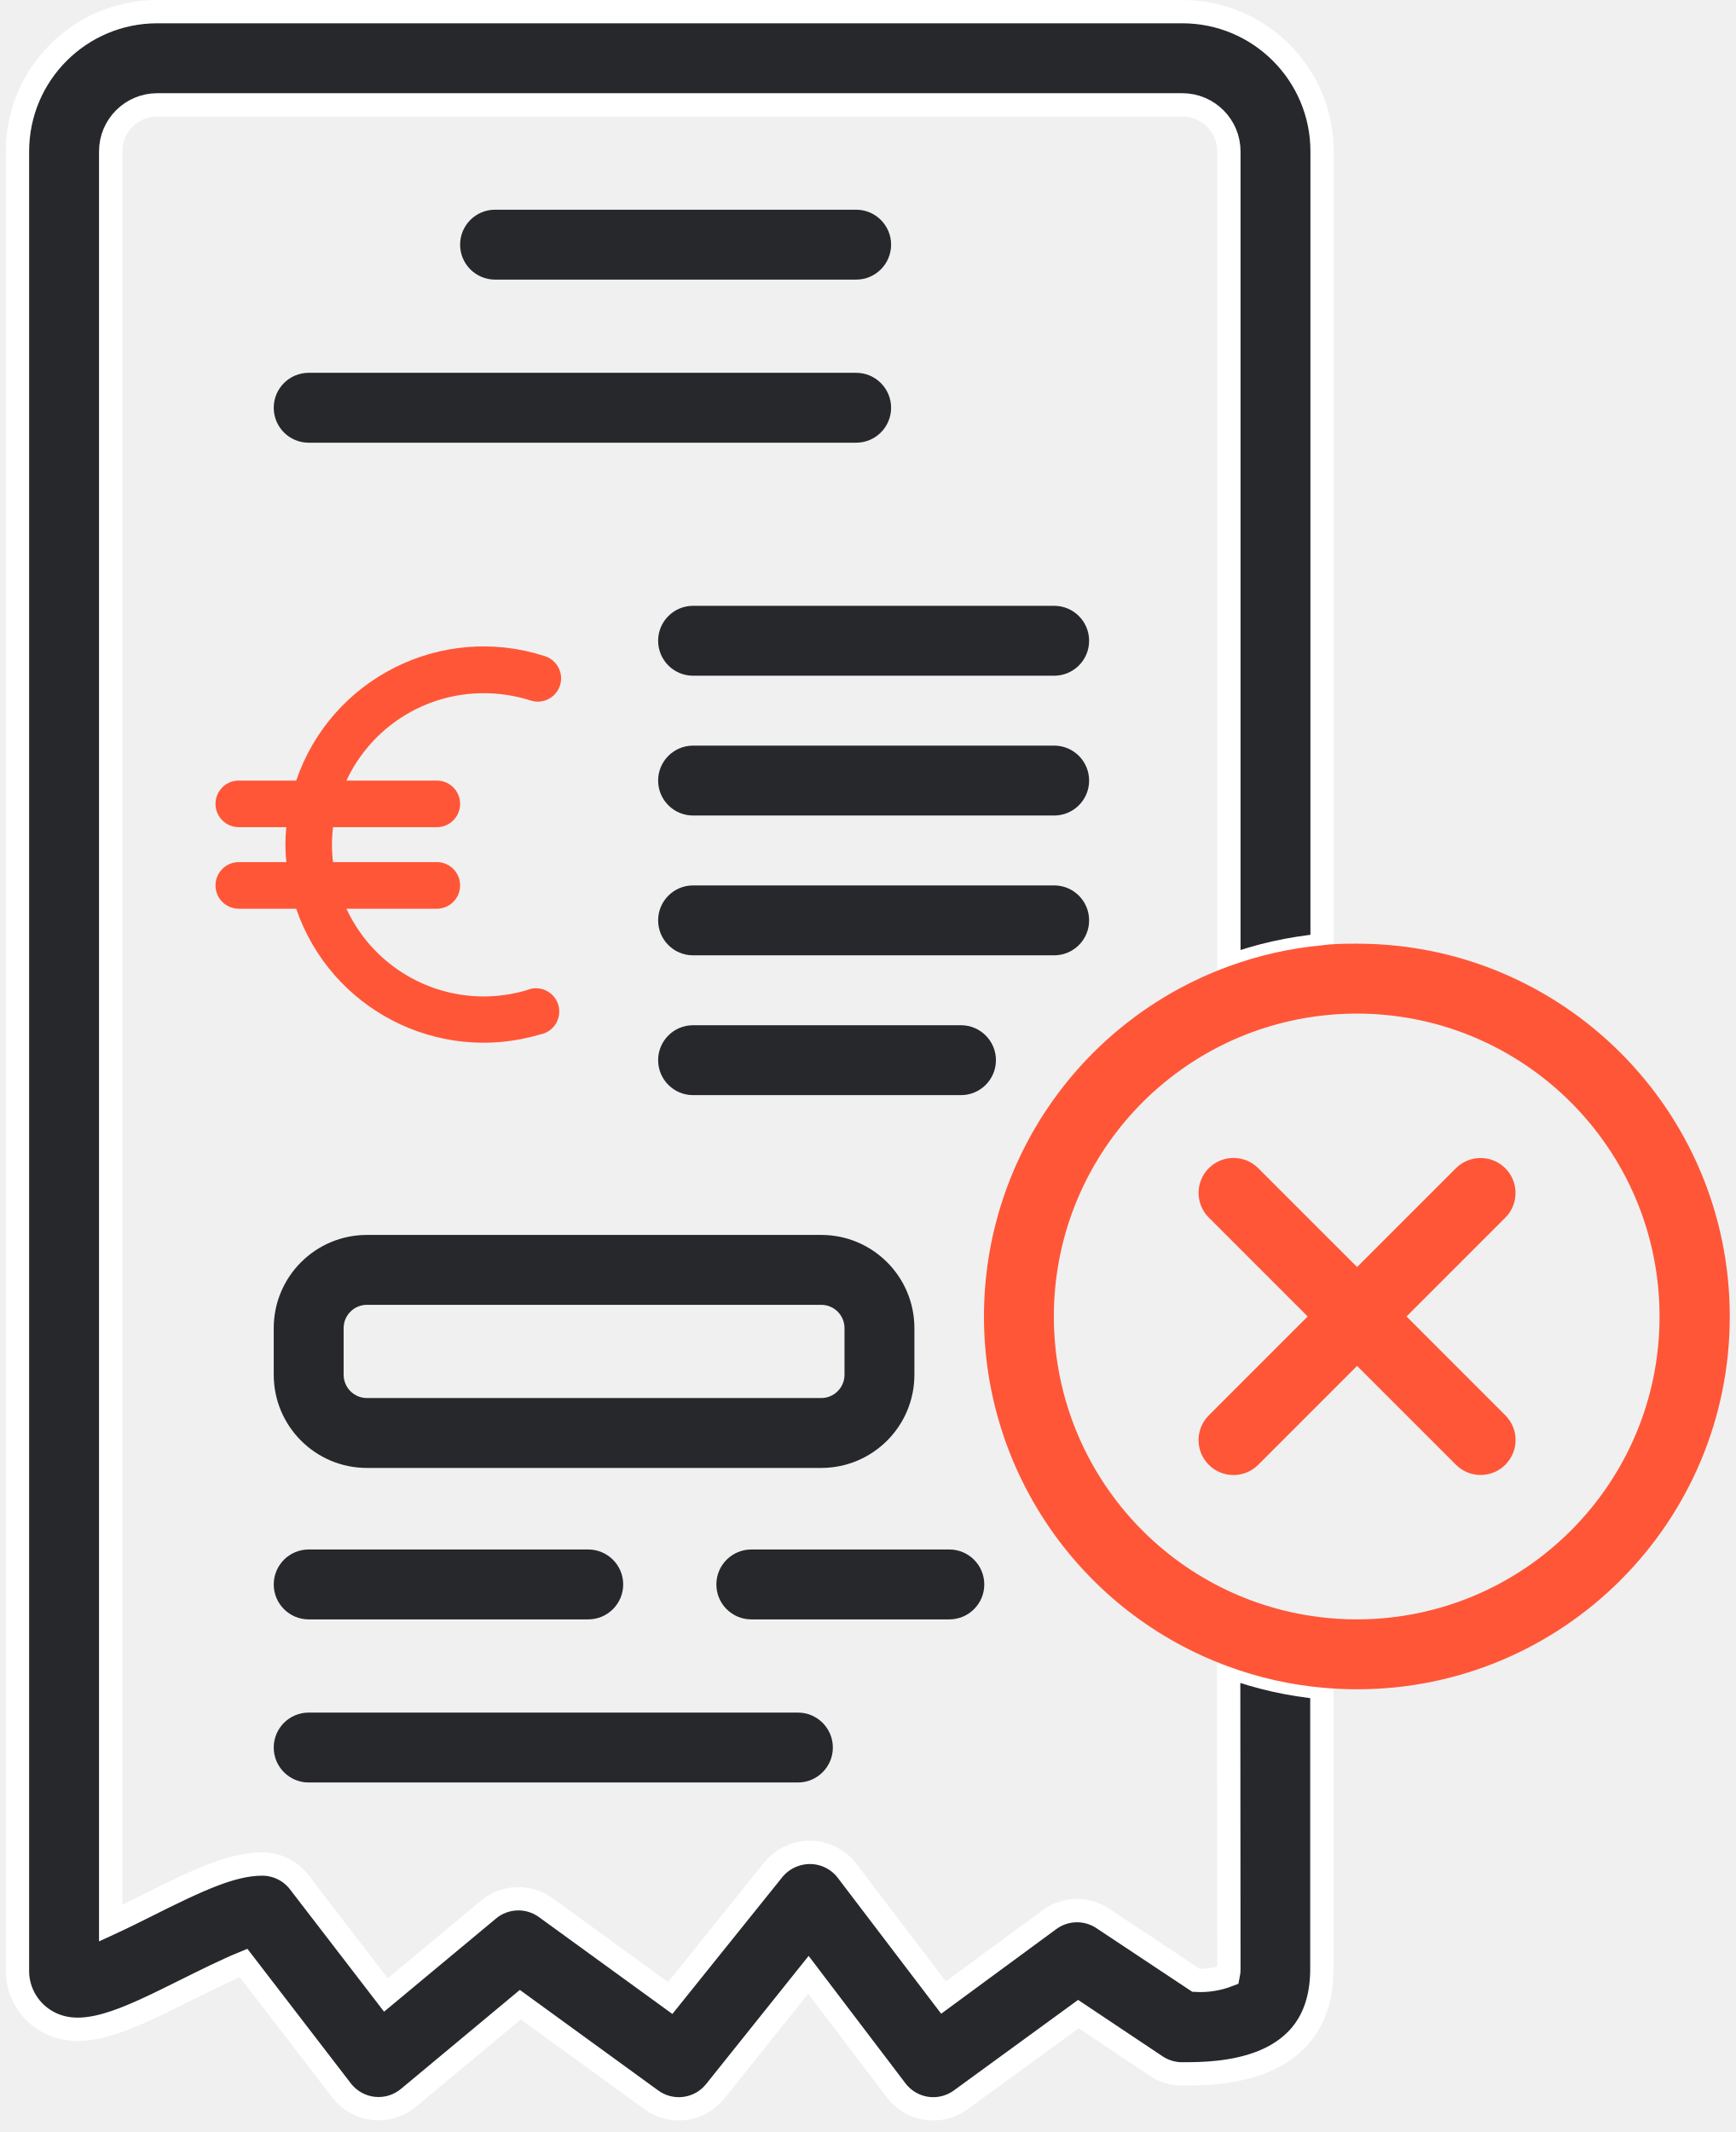
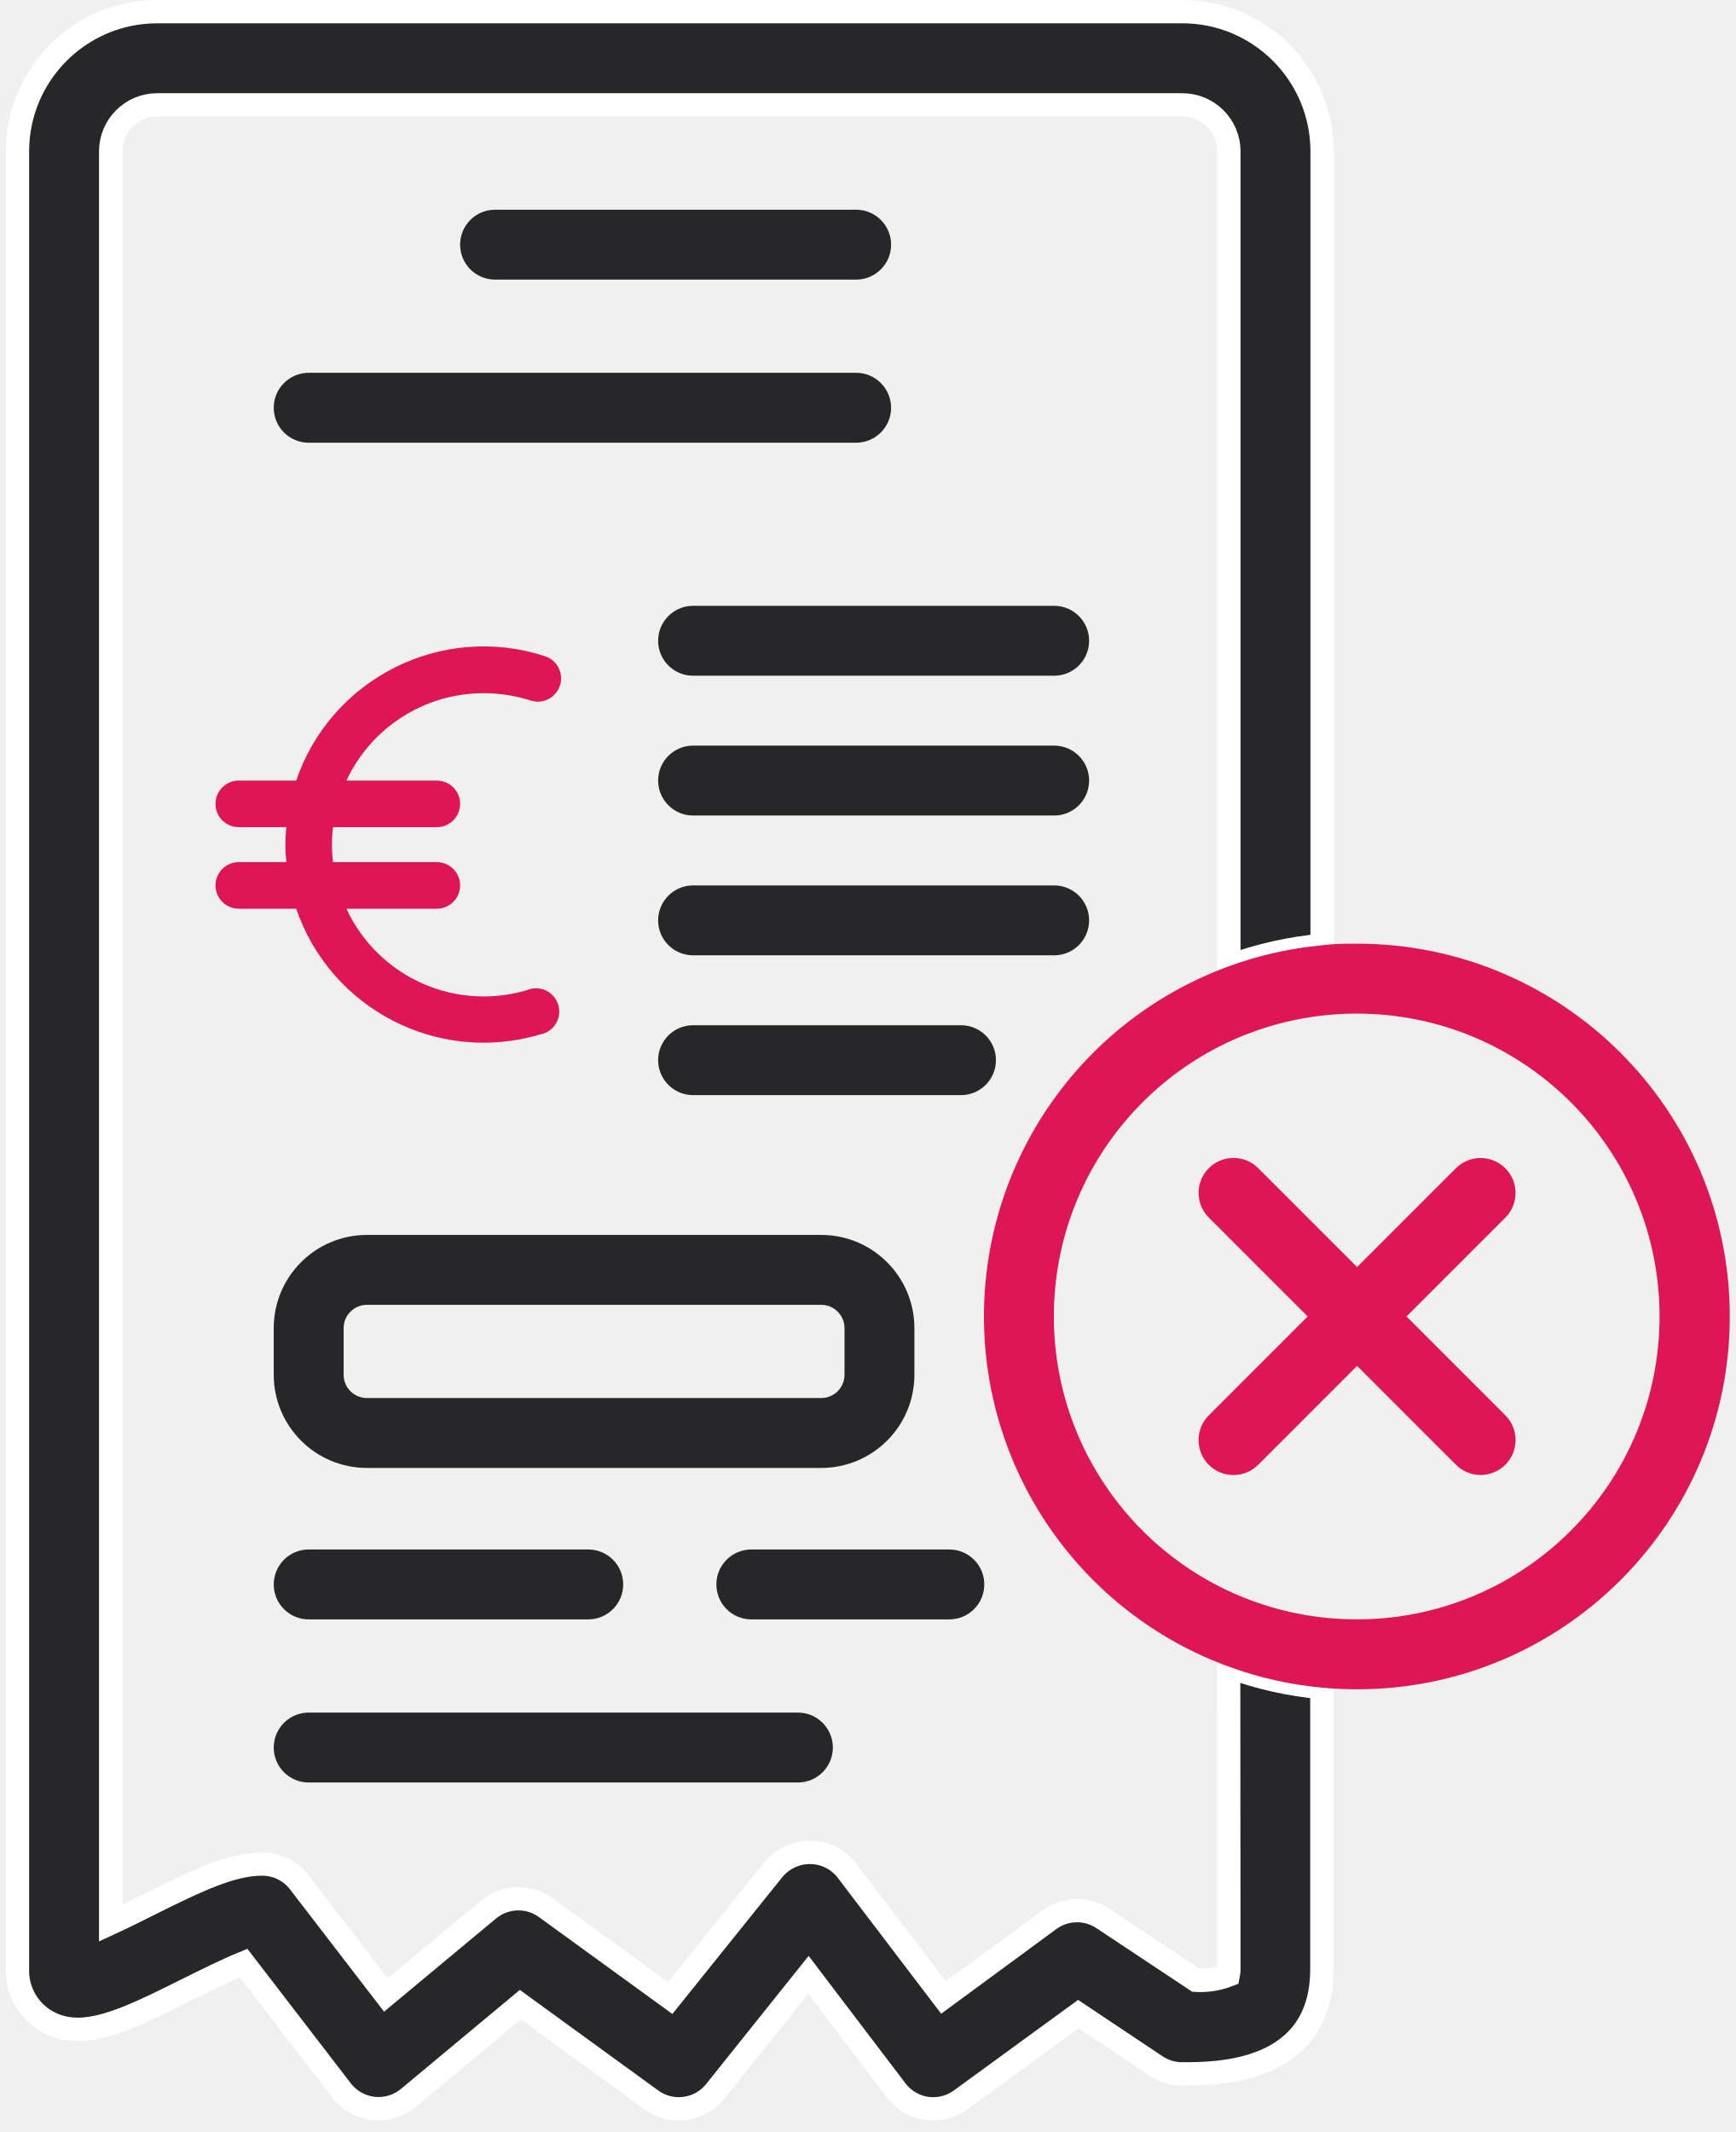
<svg xmlns="http://www.w3.org/2000/svg" viewBox="0 0 149 183" version="1.1">
  <g id="Symbols" stroke="none" stroke-width="1" fill="none" fill-rule="evenodd">
    <g id="illu-defi/contestation-contravention-copy" transform="translate(-25, -9)" fill-rule="nonzero">
      <g id="contravention" transform="translate(26.49748, 10)">
-         <path d="M104.003,168 C104.007,168.181 103.99,168.363 103.953,168.54 C103.071,168.881 102.127,169.031 101.183,168.98 L93.183,163.67 C91.786,162.739 89.957,162.779 88.603,163.77 L79.503,170.46 L71.223,159.58 C70.469,158.589 69.297,158.005 68.053,158 C66.824,157.996 65.659,158.547 64.883,159.5 L56.043,170.5 L45.353,162.74 C43.87,161.666 41.847,161.736 40.443,162.91 L31.633,170.24 L24.173,160.54 C23.411,159.564 22.241,158.995 21.003,159 C18.413,159 15.493,160.37 11.003,162.62 C10.163,163.04 9.003,163.62 8.003,164.08 L8.003,12 C8.003,9.791 9.793,8 12.003,8 L100.003,8 C102.212,8 104.003,9.791 104.003,12 L104.003,81.94 C106.58,80.996 109.269,80.391 112.003,80.14 L112.003,12 C112.003,5.373 106.63,1.42108547e-14 100.003,1.42108547e-14 L12.003,1.42108547e-14 C5.375,1.42108547e-14 0.003,5.373 0.003,12 L0.003,168 C-0.054,169.781 0.841,171.457 2.353,172.4 C5.463,174.33 9.283,172.4 14.573,169.77 C15.943,169.09 17.943,168.09 19.413,167.49 L27.833,178.44 C28.496,179.301 29.482,179.855 30.563,179.974 C31.645,180.093 32.727,179.767 33.563,179.07 L43.173,171.07 L54.433,179.25 C56.161,180.502 58.569,180.177 59.903,178.51 L67.903,168.51 L75.443,178.43 C76.2,179.427 77.381,180.011 78.633,180.011 C79.478,180.008 80.3,179.738 80.983,179.24 L91.083,171.88 L97.763,176.34 C98.42,176.778 99.193,177.011 99.983,177.01 C102.983,177.01 111.983,177.01 111.983,168.01 L111.983,143.86 C109.249,143.609 106.56,143.004 103.983,142.06 L104.003,168 Z" id="Combined-Shape" stroke="#FFFFFF" stroke-width="2" fill="#27282B" />
-         <path d="M115.003,80 C132.676,80 147.003,94.327 147.003,112 C147.003,129.673 132.676,144 115.003,144 C114.003,144 113.003,143.95 112.003,143.86 C109.269,143.609 106.58,143.004 104.003,142.06 C91.376,137.451 82.975,125.442 82.975,112 C82.975,98.558 91.376,86.549 104.003,81.94 C106.58,80.996 109.269,80.391 112.003,80.14 C113.003,80 114.003,80 115.003,80 Z M114.967,86 C113.881,86.002 112.795,86.071 111.717,86.206 C98.719,87.851 88.975,98.903 88.975,112 C88.975,125.097 98.719,136.149 111.717,137.794 C112.795,137.929 113.881,137.998 114.967,138 C129.331,138 140.975,126.359 140.975,112 C140.975,97.641 129.331,86 114.967,86 Z M106.521,99.27 L115.009,107.757 L123.49,99.276 C124.661,98.105 126.561,98.105 127.732,99.276 C128.904,100.448 128.904,102.347 127.732,103.519 L119.251,111.999 L127.735,120.483 C128.906,121.655 128.906,123.555 127.735,124.726 C126.563,125.898 124.663,125.898 123.492,124.726 L115.008,116.242 L106.519,124.732 C105.347,125.904 103.448,125.904 102.276,124.732 C101.105,123.56 101.105,121.661 102.276,120.489 L110.766,111.999 L102.279,103.513 C101.107,102.341 101.107,100.442 102.279,99.27 C103.45,98.099 105.35,98.099 106.521,99.27 Z M23.933,66 C26.924,57.23 36.388,52.471 45.213,55.3 C45.917,55.497 46.458,56.062 46.623,56.775 C46.788,57.487 46.551,58.233 46.005,58.719 C45.459,59.206 44.691,59.356 44.003,59.11 C42.708,58.703 41.359,58.498 40.003,58.5 C34.96,58.507 30.376,61.431 28.243,66 L28.243,66 L36.003,66 C37.107,66 38.003,66.895 38.003,68 C38.003,69.105 37.107,70 36.003,70 L36.003,70 L27.093,70 C26.972,70.996 26.972,72.004 27.093,73 L27.093,73 L36.003,73 C37.107,73 38.003,73.895 38.003,75 C38.003,76.105 37.107,77 36.003,77 L36.003,77 L28.243,77 C30.367,81.581 34.953,84.517 40.003,84.53 C41.255,84.531 42.501,84.352 43.703,84 C44.411,83.684 45.238,83.806 45.825,84.314 C46.412,84.822 46.652,85.623 46.442,86.369 C46.231,87.116 45.608,87.674 44.843,87.8 C36.104,90.386 26.881,85.622 23.933,77 L23.933,77 L19.003,77 C17.898,77 17.003,76.105 17.003,75 C17.003,73.895 17.898,73 19.003,73 L19.003,73 L23.083,73 C23.031,72.502 23.004,72.001 23.003,71.5 C23.004,70.999 23.03,70.498 23.083,70 L23.083,70 L19.003,70 C17.898,70 17.003,69.105 17.003,68 C17.003,66.895 17.898,66 19.003,66 L19.003,66 Z" id="Combined-Shape" fill="#FF5638" />
-         <path d="M67.003,146 C68.659,146 70.003,147.343 70.003,149 C70.003,150.657 68.659,152 67.003,152 L25.003,152 C23.346,152 22.003,150.657 22.003,149 C22.003,147.343 23.346,146 25.003,146 L67.003,146 Z M49.003,132 C50.659,132 52.003,133.343 52.003,135 C52.003,136.657 50.659,138 49.003,138 L25.003,138 C23.346,138 22.003,136.657 22.003,135 C22.003,133.343 23.346,132 25.003,132 L49.003,132 Z M80.003,132 C81.659,132 83.003,133.343 83.003,135 C83.003,136.657 81.659,138 80.003,138 L63.003,138 C61.346,138 60.003,136.657 60.003,135 C60.003,133.343 61.346,132 63.003,132 L80.003,132 Z M69.003,105 C73.421,105 77.003,108.582 77.003,113 L77.003,113 L77.003,117 C77.003,121.418 73.421,125 69.003,125 L69.003,125 L30.003,125 C25.584,125 22.003,121.418 22.003,117 L22.003,117 L22.003,113 C22.003,108.582 25.584,105 30.003,105 L30.003,105 Z M69.003,111 L30.003,111 C28.898,111 28.003,111.895 28.003,113 L28.003,113 L28.003,117 C28.003,118.105 28.898,119 30.003,119 L30.003,119 L69.003,119 C70.107,119 71.003,118.105 71.003,117 L71.003,117 L71.003,113 C71.003,111.895 70.107,111 69.003,111 L69.003,111 Z M81.003,87 C82.659,87 84.003,88.343 84.003,90 C84.003,91.657 82.659,93 81.003,93 L58.003,93 C56.346,93 55.003,91.657 55.003,90 C55.003,88.343 56.346,87 58.003,87 L81.003,87 Z M89.003,75 C90.659,75 92.003,76.343 92.003,78 C92.003,79.657 90.659,81 89.003,81 L58.003,81 C56.346,81 55.003,79.657 55.003,78 C55.003,76.343 56.346,75 58.003,75 L89.003,75 Z M89.003,63 C90.659,63 92.003,64.343 92.003,66 C92.003,67.657 90.659,69 89.003,69 L58.003,69 C56.346,69 55.003,67.657 55.003,66 C55.003,64.343 56.346,63 58.003,63 L89.003,63 Z M89.003,51 C90.659,51 92.003,52.343 92.003,54 C92.003,55.657 90.659,57 89.003,57 L58.003,57 C56.346,57 55.003,55.657 55.003,54 C55.003,52.343 56.346,51 58.003,51 L89.003,51 Z M72.003,31 C73.659,31 75.003,32.343 75.003,34 C75.003,35.657 73.659,37 72.003,37 L25.003,37 C23.346,37 22.003,35.657 22.003,34 C22.003,32.343 23.346,31 25.003,31 L72.003,31 Z M72.003,17 C73.659,17 75.003,18.343 75.003,20 C75.003,21.657 73.659,23 72.003,23 L41.003,23 C39.346,23 38.003,21.657 38.003,20 C38.003,18.343 39.346,17 41.003,17 L72.003,17 Z" id="Combined-Shape" fill="#27282B" />
+         <path d="M104.003,168 C104.007,168.181 103.99,168.363 103.953,168.54 C103.071,168.881 102.127,169.031 101.183,168.98 L93.183,163.67 C91.786,162.739 89.957,162.779 88.603,163.77 L79.503,170.46 L71.223,159.58 C70.469,158.589 69.297,158.005 68.053,158 C66.824,157.996 65.659,158.547 64.883,159.5 L56.043,170.5 L45.353,162.74 C43.87,161.666 41.847,161.736 40.443,162.91 L31.633,170.24 L24.173,160.54 C23.411,159.564 22.241,158.995 21.003,159 C18.413,159 15.493,160.37 11.003,162.62 C10.163,163.04 9.003,163.62 8.003,164.08 L8.003,12 C8.003,9.791 9.793,8 12.003,8 L100.003,8 C102.212,8 104.003,9.791 104.003,12 L104.003,81.94 C106.58,80.996 109.269,80.391 112.003,80.14 L112.003,12 C112.003,5.373 106.63,1.42108547e-14 100.003,1.42108547e-14 L12.003,1.42108547e-14 C5.375,1.42108547e-14 0.003,5.373 0.003,12 L0.003,168 C-0.054,169.781 0.841,171.457 2.353,172.4 C5.463,174.33 9.283,172.4 14.573,169.77 C15.943,169.09 17.943,168.09 19.413,167.49 L27.833,178.44 C28.496,179.301 29.482,179.855 30.563,179.974 C31.645,180.093 32.727,179.767 33.563,179.07 L43.173,171.07 L54.433,179.25 C56.161,180.502 58.569,180.177 59.903,178.51 L67.903,168.51 L75.443,178.43 C76.2,179.427 77.381,180.011 78.633,180.011 C79.478,180.008 80.3,179.738 80.983,179.24 L91.083,171.88 L97.763,176.34 C98.42,176.778 99.193,177.011 99.983,177.01 C102.983,177.01 111.983,177.01 111.983,168.01 L111.983,143.86 C109.249,143.609 106.56,143.004 103.983,142.06 L104.003,168 Z" id="Combined-Shape" stroke="#FFFFFF" stroke-width="2" fill="#272729" />
+         <path d="M115.003,80 C132.676,80 147.003,94.327 147.003,112 C147.003,129.673 132.676,144 115.003,144 C114.003,144 113.003,143.95 112.003,143.86 C109.269,143.609 106.58,143.004 104.003,142.06 C91.376,137.451 82.975,125.442 82.975,112 C82.975,98.558 91.376,86.549 104.003,81.94 C106.58,80.996 109.269,80.391 112.003,80.14 C113.003,80 114.003,80 115.003,80 Z M114.967,86 C113.881,86.002 112.795,86.071 111.717,86.206 C98.719,87.851 88.975,98.903 88.975,112 C88.975,125.097 98.719,136.149 111.717,137.794 C112.795,137.929 113.881,137.998 114.967,138 C129.331,138 140.975,126.359 140.975,112 C140.975,97.641 129.331,86 114.967,86 Z M106.521,99.27 L115.009,107.757 L123.49,99.276 C124.661,98.105 126.561,98.105 127.732,99.276 C128.904,100.448 128.904,102.347 127.732,103.519 L119.251,111.999 L127.735,120.483 C128.906,121.655 128.906,123.555 127.735,124.726 C126.563,125.898 124.663,125.898 123.492,124.726 L115.008,116.242 L106.519,124.732 C105.347,125.904 103.448,125.904 102.276,124.732 C101.105,123.56 101.105,121.661 102.276,120.489 L110.766,111.999 L102.279,103.513 C101.107,102.341 101.107,100.442 102.279,99.27 C103.45,98.099 105.35,98.099 106.521,99.27 Z M23.933,66 C26.924,57.23 36.388,52.471 45.213,55.3 C45.917,55.497 46.458,56.062 46.623,56.775 C46.788,57.487 46.551,58.233 46.005,58.719 C45.459,59.206 44.691,59.356 44.003,59.11 C42.708,58.703 41.359,58.498 40.003,58.5 C34.96,58.507 30.376,61.431 28.243,66 L28.243,66 L36.003,66 C37.107,66 38.003,66.895 38.003,68 C38.003,69.105 37.107,70 36.003,70 L36.003,70 L27.093,70 C26.972,70.996 26.972,72.004 27.093,73 L27.093,73 L36.003,73 C37.107,73 38.003,73.895 38.003,75 C38.003,76.105 37.107,77 36.003,77 L36.003,77 L28.243,77 C30.367,81.581 34.953,84.517 40.003,84.53 C41.255,84.531 42.501,84.352 43.703,84 C44.411,83.684 45.238,83.806 45.825,84.314 C46.412,84.822 46.652,85.623 46.442,86.369 C46.231,87.116 45.608,87.674 44.843,87.8 C36.104,90.386 26.881,85.622 23.933,77 L23.933,77 L19.003,77 C17.898,77 17.003,76.105 17.003,75 C17.003,73.895 17.898,73 19.003,73 L19.003,73 L23.083,73 C23.031,72.502 23.004,72.001 23.003,71.5 C23.004,70.999 23.03,70.498 23.083,70 L23.083,70 L19.003,70 C17.898,70 17.003,69.105 17.003,68 C17.003,66.895 17.898,66 19.003,66 L19.003,66 Z" id="Combined-Shape" fill="#DE1656" />
+         <path d="M67.003,146 C68.659,146 70.003,147.343 70.003,149 C70.003,150.657 68.659,152 67.003,152 L25.003,152 C23.346,152 22.003,150.657 22.003,149 C22.003,147.343 23.346,146 25.003,146 L67.003,146 Z M49.003,132 C50.659,132 52.003,133.343 52.003,135 C52.003,136.657 50.659,138 49.003,138 L25.003,138 C23.346,138 22.003,136.657 22.003,135 C22.003,133.343 23.346,132 25.003,132 L49.003,132 Z M80.003,132 C81.659,132 83.003,133.343 83.003,135 C83.003,136.657 81.659,138 80.003,138 L63.003,138 C61.346,138 60.003,136.657 60.003,135 C60.003,133.343 61.346,132 63.003,132 L80.003,132 Z M69.003,105 C73.421,105 77.003,108.582 77.003,113 L77.003,113 L77.003,117 C77.003,121.418 73.421,125 69.003,125 L69.003,125 L30.003,125 C25.584,125 22.003,121.418 22.003,117 L22.003,117 L22.003,113 C22.003,108.582 25.584,105 30.003,105 L30.003,105 Z M69.003,111 L30.003,111 C28.898,111 28.003,111.895 28.003,113 L28.003,113 L28.003,117 C28.003,118.105 28.898,119 30.003,119 L30.003,119 L69.003,119 C70.107,119 71.003,118.105 71.003,117 L71.003,117 L71.003,113 C71.003,111.895 70.107,111 69.003,111 L69.003,111 Z M81.003,87 C82.659,87 84.003,88.343 84.003,90 C84.003,91.657 82.659,93 81.003,93 L58.003,93 C56.346,93 55.003,91.657 55.003,90 C55.003,88.343 56.346,87 58.003,87 L81.003,87 Z M89.003,75 C90.659,75 92.003,76.343 92.003,78 C92.003,79.657 90.659,81 89.003,81 L58.003,81 C56.346,81 55.003,79.657 55.003,78 C55.003,76.343 56.346,75 58.003,75 L89.003,75 Z M89.003,63 C90.659,63 92.003,64.343 92.003,66 C92.003,67.657 90.659,69 89.003,69 L58.003,69 C56.346,69 55.003,67.657 55.003,66 C55.003,64.343 56.346,63 58.003,63 L89.003,63 Z M89.003,51 C90.659,51 92.003,52.343 92.003,54 C92.003,55.657 90.659,57 89.003,57 L58.003,57 C56.346,57 55.003,55.657 55.003,54 C55.003,52.343 56.346,51 58.003,51 L89.003,51 Z M72.003,31 C73.659,31 75.003,32.343 75.003,34 C75.003,35.657 73.659,37 72.003,37 L25.003,37 C23.346,37 22.003,35.657 22.003,34 C22.003,32.343 23.346,31 25.003,31 L72.003,31 Z M72.003,17 C73.659,17 75.003,18.343 75.003,20 C75.003,21.657 73.659,23 72.003,23 L41.003,23 C39.346,23 38.003,21.657 38.003,20 C38.003,18.343 39.346,17 41.003,17 L72.003,17 Z" id="Combined-Shape" fill="#272729" />
      </g>
    </g>
  </g>
</svg>
